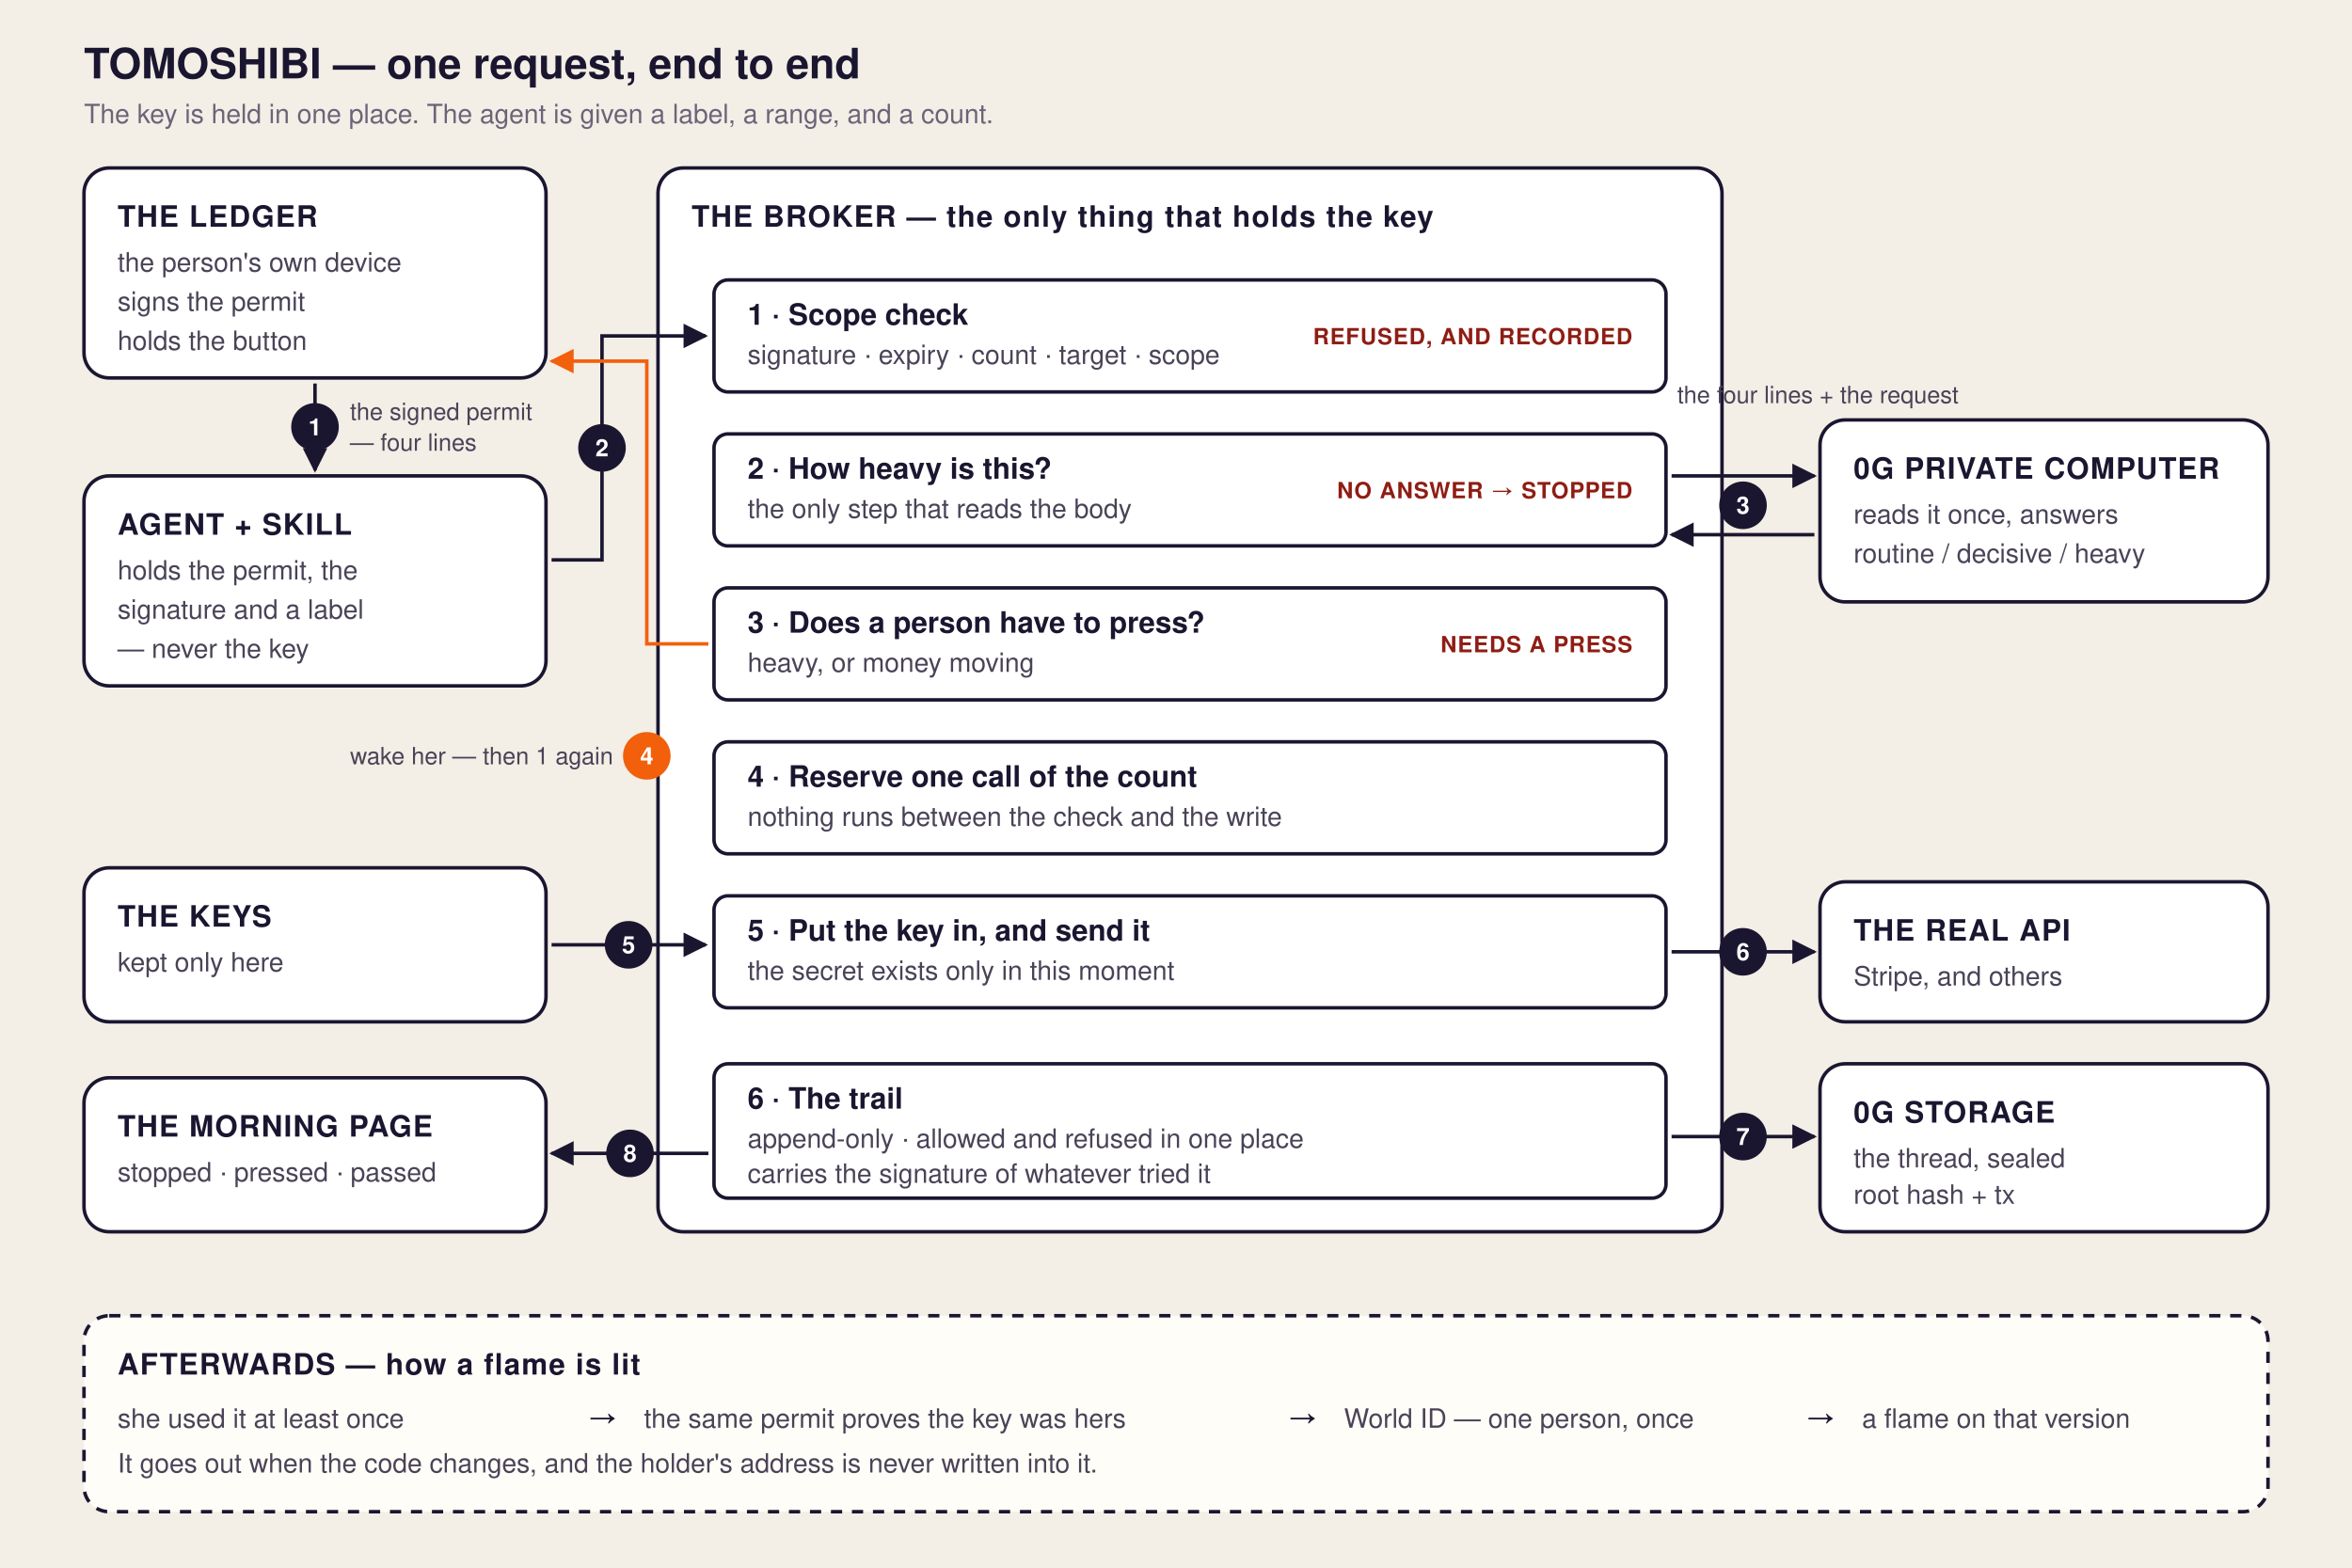
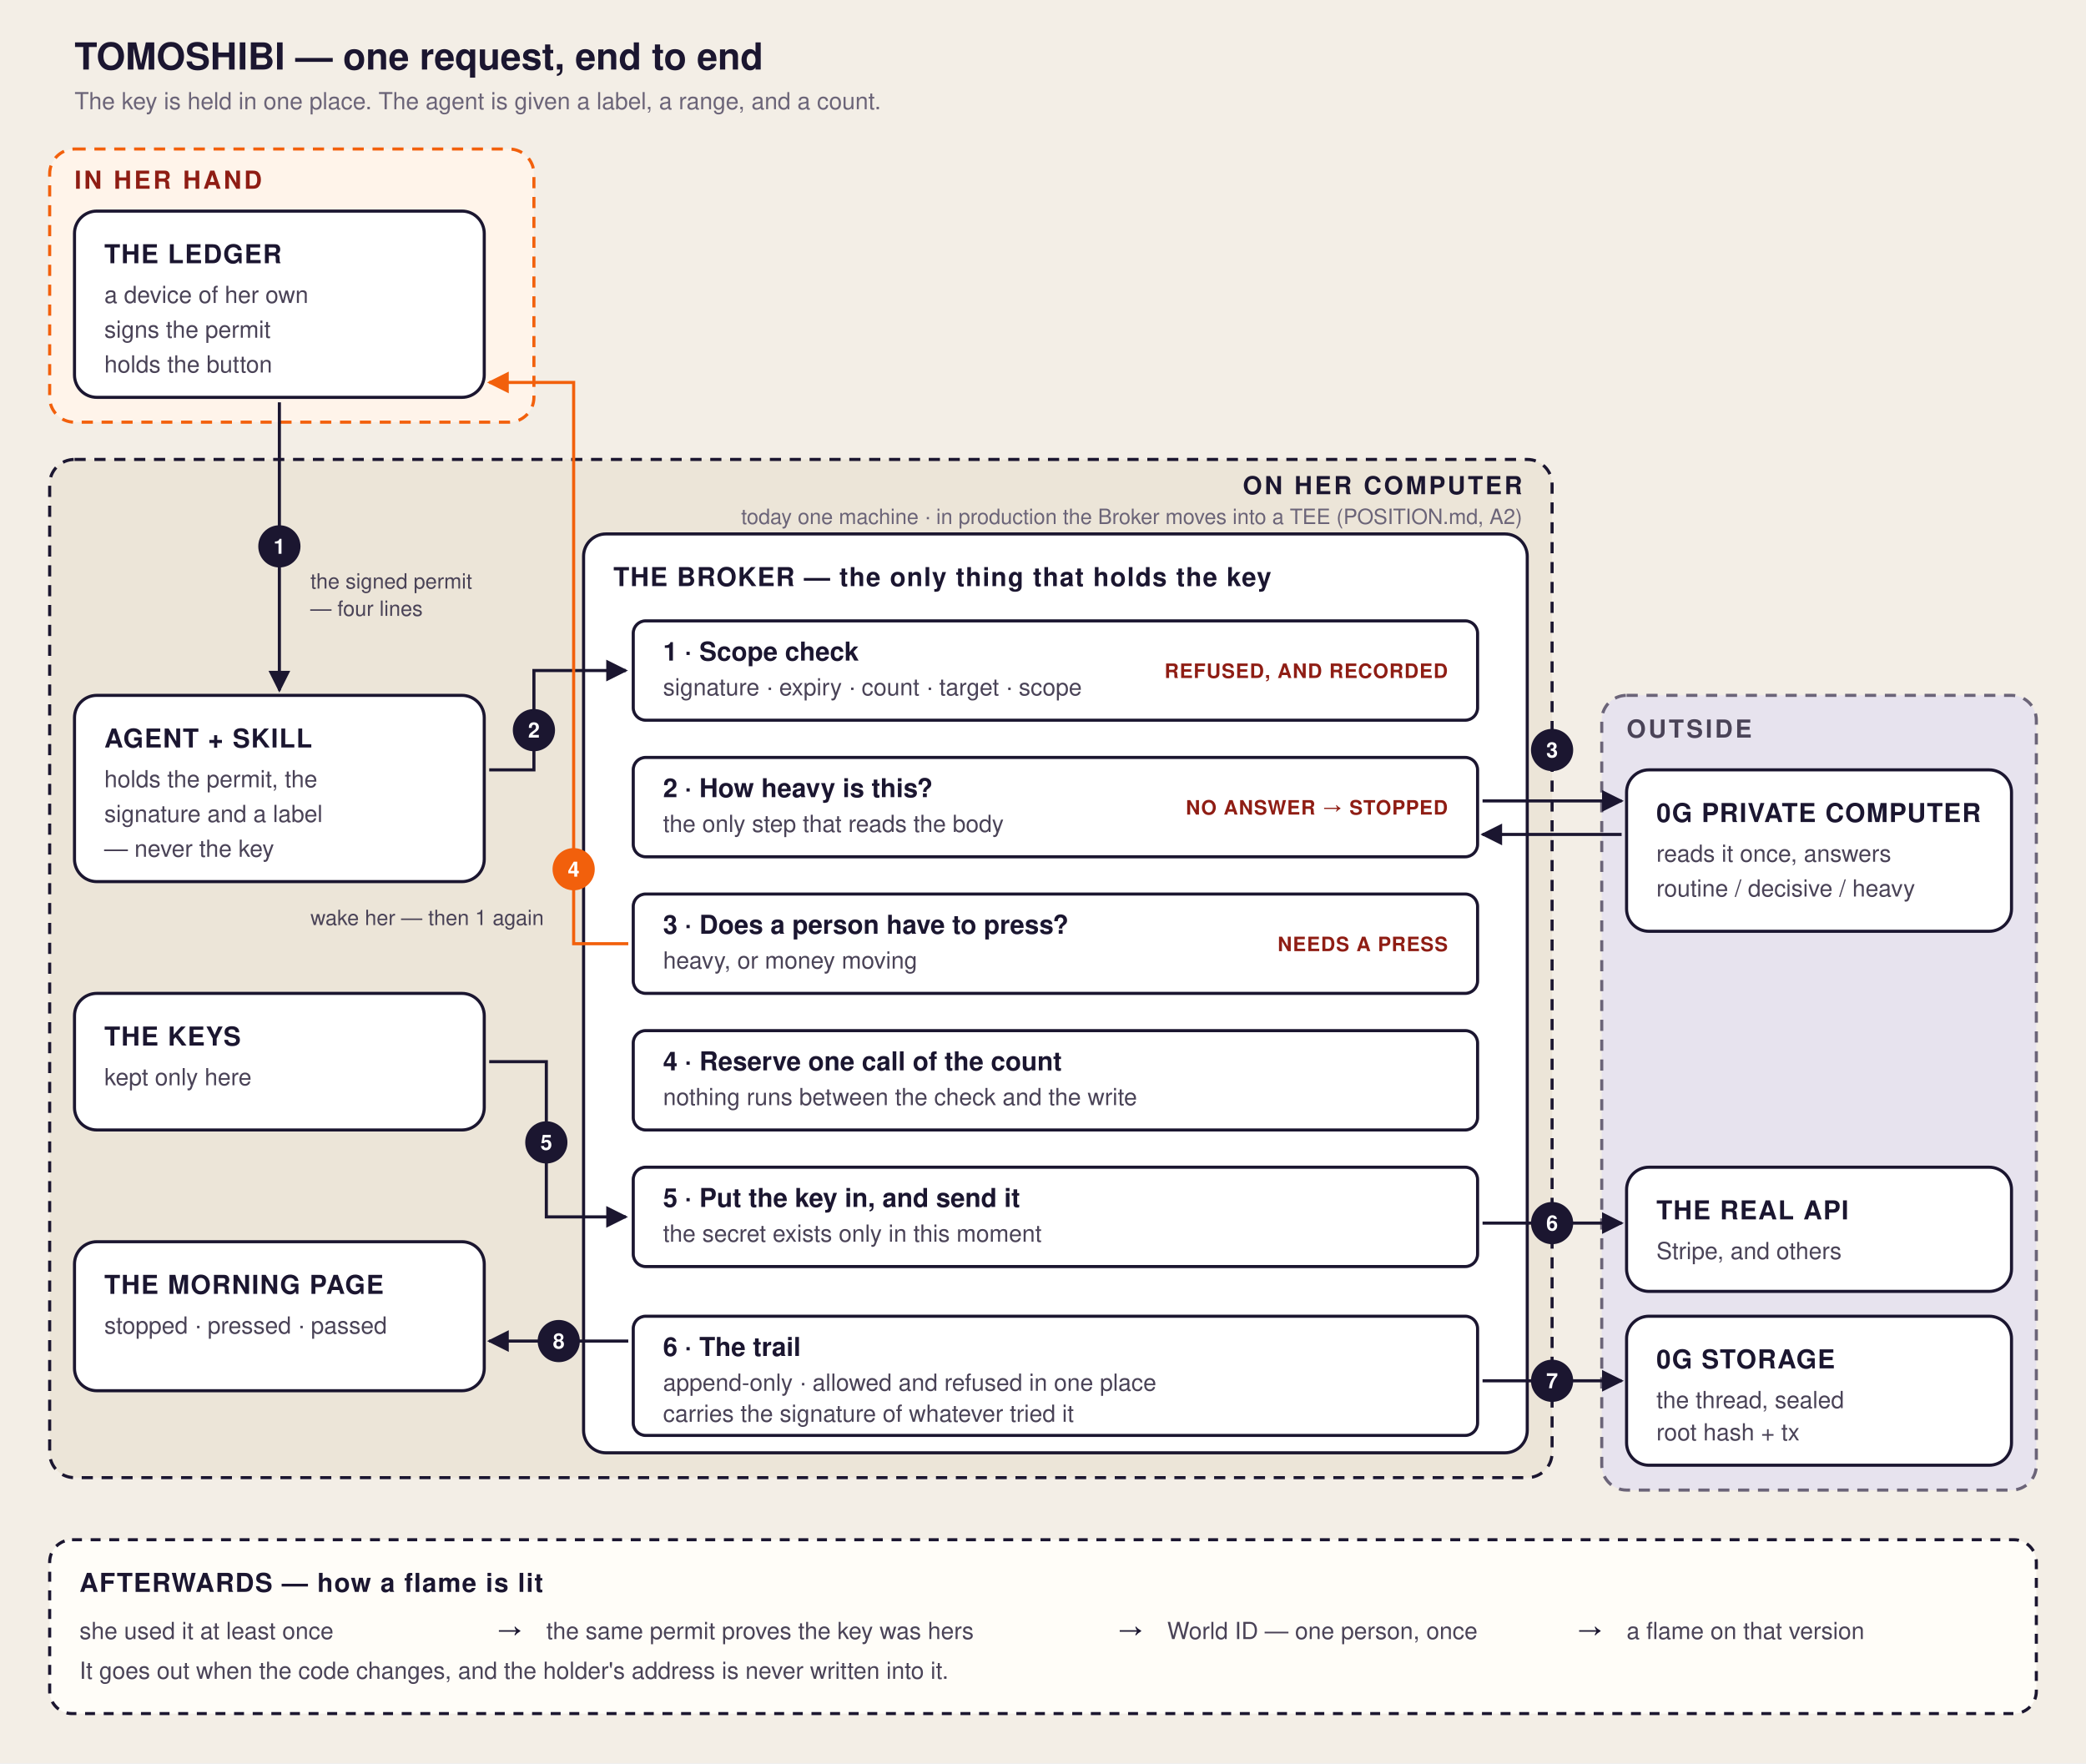
- <svg xmlns="http://www.w3.org/2000/svg" viewBox="0 0 1680 1120" width="1680" height="1120" font-family="Figtree, Helvetica, Arial, sans-serif">
+ <svg xmlns="http://www.w3.org/2000/svg" viewBox="0 0 1680 1420" width="1680" height="1420" font-family="Figtree, Helvetica, Arial, sans-serif">
  <defs>
    <marker id="a" viewBox="0 0 10 10" refX="9" refY="5" markerWidth="7" markerHeight="7" orient="auto-start-reverse">
      <path d="M0 0 10 5 0 10z" fill="#1b1630" />
    </marker>
    <marker id="af" viewBox="0 0 10 10" refX="9" refY="5" markerWidth="7" markerHeight="7" orient="auto-start-reverse">
      <path d="M0 0 10 5 0 10z" fill="#f2600c" />
-     </marker>
-     <marker id="ad" viewBox="0 0 10 10" refX="9" refY="5" markerWidth="7" markerHeight="7" orient="auto-start-reverse">
-       <path d="M0 0 10 5 0 10z" fill="#8f1d14" />
    </marker>
  </defs>
  <style>
    .bx{fill:#fff;stroke:#1b1630;stroke-width:2.5}
    .h{font-size:21px;font-weight:700;fill:#1b1630;letter-spacing:.04em}
    .t{font-size:19px;fill:#4a4357}
    .st{font-size:21px;font-weight:700;fill:#1b1630}
    .num{font-size:17px;font-weight:700;fill:#fff}
    .lb{font-size:17px;fill:#4a4357}
    .chip{font-size:16px;font-weight:700;fill:#8f1d14;letter-spacing:.04em}
    .ttl{font-size:30px;font-weight:700;fill:#1b1630}
    .sub{font-size:19px;fill:#6b6478}
+     .zone{font-size:20px;font-weight:700;letter-spacing:.1em}
+     .zsub{font-size:17px;fill:#6b6478}
  </style>
-   <rect width="1680" height="1120" fill="#F3EEE6" />
+   <rect width="1680" height="1420" fill="#F3EEE6" />
  <text class="ttl" x="60" y="56">TOMOSHIBI — one request, end to end</text>
  <text class="sub" x="60" y="88">The key is held in one place. The agent is given a label, a range, and a count.</text>
-   <rect class="bx" x="470" y="120" width="760" height="760" rx="18" fill="#fffdf8" />
-   <text class="h" x="494" y="162">THE BROKER — the only thing that holds the key</text>
-   <rect class="bx" x="510" y="200" width="680" height="80" rx="10" fill="#F3EEE6" />
-   <text class="st" x="534" y="232">1 · Scope check</text>
-   <text class="t" x="534" y="260">signature · expiry · count · target · scope</text>
-   <text class="chip" x="1166" y="246" text-anchor="end">REFUSED, AND RECORDED</text>
-   <rect class="bx" x="510" y="310" width="680" height="80" rx="10" fill="#F3EEE6" />
-   <text class="st" x="534" y="342">2 · How heavy is this?</text>
-   <text class="t" x="534" y="370">the only step that reads the body</text>
-   <text class="chip" x="1166" y="356" text-anchor="end">NO ANSWER → STOPPED</text>
-   <rect class="bx" x="510" y="420" width="680" height="80" rx="10" fill="#F3EEE6" />
-   <text class="st" x="534" y="452">3 · Does a person have to press?</text>
-   <text class="t" x="534" y="480">heavy, or money moving</text>
-   <text class="chip" x="1166" y="466" text-anchor="end">NEEDS A PRESS</text>
-   <rect class="bx" x="510" y="530" width="680" height="80" rx="10" fill="#F3EEE6" />
-   <text class="st" x="534" y="562">4 · Reserve one call of the count</text>
-   <text class="t" x="534" y="590">nothing runs between the check and the write</text>
-   <rect class="bx" x="510" y="640" width="680" height="80" rx="10" fill="#ffd0ad" />
-   <text class="st" x="534" y="672">5 · Put the key in, and send it</text>
-   <text class="t" x="534" y="700">the secret exists only in this moment</text>
-   <rect class="bx" x="510" y="760" width="680" height="96" rx="10" fill="#F3EEE6" />
-   <text class="st" x="534" y="792">6 · The trail</text>
-   <text class="t" x="534" y="820">append-only · allowed and refused in one place</text>
-   <text class="t" x="534" y="845">carries the signature of whatever tried it</text>
-   <rect class="bx" x="60" y="120" width="330" height="150" rx="18" />
-   <text class="h" x="84" y="162">THE LEDGER</text>
-   <text class="t" x="84" y="194">the person's own device</text>
-   <text class="t" x="84" y="222">signs the permit</text>
-   <text class="t" x="84" y="250">holds the button</text>
-   <rect class="bx" x="60" y="340" width="330" height="150" rx="18" />
-   <text class="h" x="84" y="382">AGENT + SKILL</text>
-   <text class="t" x="84" y="414">holds the permit, the</text>
-   <text class="t" x="84" y="442">signature and a label</text>
-   <text class="t" x="84" y="470">— never the key</text>
-   <rect class="bx" x="60" y="620" width="330" height="110" rx="18" fill="#ffd0ad" />
-   <text class="h" x="84" y="662">THE KEYS</text>
-   <text class="t" x="84" y="694">kept only here</text>
-   <rect class="bx" x="60" y="770" width="330" height="110" rx="18" />
-   <text class="h" x="84" y="812">THE MORNING PAGE</text>
-   <text class="t" x="84" y="844">stopped · pressed · passed</text>
-   <rect class="bx" x="1300" y="300" width="320" height="130" rx="18" fill="#fffdf8" />
-   <text class="h" x="1324" y="342">0G PRIVATE COMPUTER</text>
-   <text class="t" x="1324" y="374">reads it once, answers</text>
-   <text class="t" x="1324" y="402">routine / decisive / heavy</text>
-   <rect class="bx" x="1300" y="630" width="320" height="100" rx="18" />
-   <text class="h" x="1324" y="672">THE REAL API</text>
-   <text class="t" x="1324" y="704">Stripe, and others</text>
-   <rect class="bx" x="1300" y="760" width="320" height="120" rx="18" fill="#fffdf8" />
-   <text class="h" x="1324" y="802">0G STORAGE</text>
-   <text class="t" x="1324" y="834">the thread, sealed</text>
-   <text class="t" x="1324" y="860">root hash + tx</text>
-   <path d="M225 274 L225 336" stroke="#1b1630" stroke-width="2.5" fill="none" marker-end="url(#a)" />
-   <circle cx="225" cy="305" r="17" fill="#1b1630" />
-   <text class="num" x="225" y="311" text-anchor="middle">1</text>
-   <text class="lb" x="250" y="300">the signed permit</text>
-   <text class="lb" x="250" y="322">— four lines</text>
-   <path d="M394 400 L430 400 L430 240 L504 240" stroke="#1b1630" stroke-width="2.5" fill="none" marker-end="url(#a)" />
-   <circle cx="430" cy="320" r="17" fill="#1b1630" />
-   <text class="num" x="430" y="326" text-anchor="middle">2</text>
-   <path d="M1194 340 L1296 340" stroke="#1b1630" stroke-width="2.5" fill="none" marker-end="url(#a)" />
-   <path d="M1296 382 L1194 382" stroke="#1b1630" stroke-width="2.5" fill="none" marker-end="url(#a)" />
-   <circle cx="1245" cy="361" r="17" fill="#1b1630" />
-   <text class="num" x="1245" y="367" text-anchor="middle">3</text>
-   <text class="lb" x="1198" y="288" text-anchor="start">the four lines + the request</text>
-   <path d="M506 460 L462 460 L462 258 L394 258" stroke="#f2600c" stroke-width="2.5" fill="none" marker-end="url(#af)" />
-   <circle cx="462" cy="540" r="17" fill="#f2600c" />
-   <text class="num" x="462" y="546" text-anchor="middle">4</text>
-   <text class="lb" x="438" y="546" text-anchor="end" fill="#8f1d14">wake her — then 1 again</text>
-   <path d="M394 675 L504 675" stroke="#1b1630" stroke-width="2.5" fill="none" marker-end="url(#a)" />
-   <circle cx="449" cy="675" r="17" fill="#1b1630" />
-   <text class="num" x="449" y="681" text-anchor="middle">5</text>
-   <path d="M1194 680 L1296 680" stroke="#1b1630" stroke-width="2.5" fill="none" marker-end="url(#a)" />
-   <circle cx="1245" cy="680" r="17" fill="#1b1630" />
-   <text class="num" x="1245" y="686" text-anchor="middle">6</text>
-   <path d="M1194 812 L1296 812" stroke="#1b1630" stroke-width="2.5" fill="none" marker-end="url(#a)" />
-   <circle cx="1245" cy="812" r="17" fill="#1b1630" />
-   <text class="num" x="1245" y="818" text-anchor="middle">7</text>
-   <path d="M506 824 L394 824" stroke="#1b1630" stroke-width="2.5" fill="none" marker-end="url(#a)" />
-   <circle cx="450" cy="824" r="17" fill="#1b1630" />
-   <text class="num" x="450" y="830" text-anchor="middle">8</text>
-   <rect x="60" y="940" width="1560" height="140" rx="18" fill="#fffdf8" stroke="#1b1630" stroke-width="2.5" stroke-dasharray="8 7" />
-   <text class="h" x="84" y="982">AFTERWARDS — how a flame is lit</text>
-   <text class="t" x="84" y="1020">she used it at least once</text>
-   <text class="st" x="420" y="1020">→</text>
-   <text class="t" x="460" y="1020">the same permit proves the key was hers</text>
-   <text class="st" x="920" y="1020">→</text>
-   <text class="t" x="960" y="1020">World ID — one person, once</text>
-   <text class="st" x="1290" y="1020">→</text>
-   <text class="t" x="1330" y="1020">a flame on that version</text>
-   <text class="t" x="84" y="1052">It goes out when the code changes, and the holder's address is never written into it.</text>
+   <rect x="40" y="120" width="390" height="220" rx="20" fill="#FFF4EA" stroke="#f2600c" stroke-width="2.5" stroke-dasharray="9 7" />
+   <text class="zone" x="60" y="152" fill="#8f1d14">IN HER HAND</text>
+   <rect x="40" y="370" width="1210" height="820" rx="20" fill="#ECE5D8" stroke="#1b1630" stroke-width="2.5" stroke-dasharray="9 7" />
+   <text class="zone" x="1226" y="398" text-anchor="end" fill="#1b1630">ON HER COMPUTER</text>
+   <text class="zsub" x="1226" y="422" text-anchor="end">today one machine · in production the Broker moves into a TEE (POSITION.md, A2)</text>
+   <rect x="1290" y="560" width="350" height="640" rx="20" fill="#E7E3EE" stroke="#6b6478" stroke-width="2.5" stroke-dasharray="9 7" />
+   <text class="zone" x="1310" y="594" fill="#4a4357">OUTSIDE</text>
+   <rect class="bx" x="470" y="430" width="760" height="740" rx="18" fill="#fffdf8" />
+   <text class="h" x="494" y="472">THE BROKER — the only thing that holds the key</text>
+   <rect class="bx" x="510" y="500" width="680" height="80" rx="10" fill="#F3EEE6" />
+   <text class="st" x="534" y="532">1 · Scope check</text>
+   <text class="t" x="534" y="560">signature · expiry · count · target · scope</text>
+   <text class="chip" x="1166" y="546" text-anchor="end">REFUSED, AND RECORDED</text>
+   <rect class="bx" x="510" y="610" width="680" height="80" rx="10" fill="#F3EEE6" />
+   <text class="st" x="534" y="642">2 · How heavy is this?</text>
+   <text class="t" x="534" y="670">the only step that reads the body</text>
+   <text class="chip" x="1166" y="656" text-anchor="end">NO ANSWER → STOPPED</text>
+   <rect class="bx" x="510" y="720" width="680" height="80" rx="10" fill="#F3EEE6" />
+   <text class="st" x="534" y="752">3 · Does a person have to press?</text>
+   <text class="t" x="534" y="780">heavy, or money moving</text>
+   <text class="chip" x="1166" y="766" text-anchor="end">NEEDS A PRESS</text>
+   <rect class="bx" x="510" y="830" width="680" height="80" rx="10" fill="#F3EEE6" />
+   <text class="st" x="534" y="862">4 · Reserve one call of the count</text>
+   <text class="t" x="534" y="890">nothing runs between the check and the write</text>
+   <rect class="bx" x="510" y="940" width="680" height="80" rx="10" fill="#ffd0ad" />
+   <text class="st" x="534" y="972">5 · Put the key in, and send it</text>
+   <text class="t" x="534" y="1000">the secret exists only in this moment</text>
+   <rect class="bx" x="510" y="1060" width="680" height="96" rx="10" fill="#F3EEE6" />
+   <text class="st" x="534" y="1092">6 · The trail</text>
+   <text class="t" x="534" y="1120">append-only · allowed and refused in one place</text>
+   <text class="t" x="534" y="1145">carries the signature of whatever tried it</text>
+   <rect class="bx" x="60" y="170" width="330" height="150" rx="18" />
+   <text class="h" x="84" y="212">THE LEDGER</text>
+   <text class="t" x="84" y="244">a device of her own</text>
+   <text class="t" x="84" y="272">signs the permit</text>
+   <text class="t" x="84" y="300">holds the button</text>
+   <rect class="bx" x="60" y="560" width="330" height="150" rx="18" />
+   <text class="h" x="84" y="602">AGENT + SKILL</text>
+   <text class="t" x="84" y="634">holds the permit, the</text>
+   <text class="t" x="84" y="662">signature and a label</text>
+   <text class="t" x="84" y="690">— never the key</text>
+   <rect class="bx" x="60" y="800" width="330" height="110" rx="18" fill="#ffd0ad" />
+   <text class="h" x="84" y="842">THE KEYS</text>
+   <text class="t" x="84" y="874">kept only here</text>
+   <rect class="bx" x="60" y="1000" width="330" height="120" rx="18" />
+   <text class="h" x="84" y="1042">THE MORNING PAGE</text>
+   <text class="t" x="84" y="1074">stopped · pressed · passed</text>
+   <rect class="bx" x="1310" y="620" width="310" height="130" rx="18" fill="#fffdf8" />
+   <text class="h" x="1334" y="662">0G PRIVATE COMPUTER</text>
+   <text class="t" x="1334" y="694">reads it once, answers</text>
+   <text class="t" x="1334" y="722">routine / decisive / heavy</text>
+   <rect class="bx" x="1310" y="940" width="310" height="100" rx="18" />
+   <text class="h" x="1334" y="982">THE REAL API</text>
+   <text class="t" x="1334" y="1014">Stripe, and others</text>
+   <rect class="bx" x="1310" y="1060" width="310" height="120" rx="18" fill="#fffdf8" />
+   <text class="h" x="1334" y="1102">0G STORAGE</text>
+   <text class="t" x="1334" y="1134">the thread, sealed</text>
+   <text class="t" x="1334" y="1160">root hash + tx</text>
+   <path d="M225 324 L225 556" stroke="#1b1630" stroke-width="2.5" fill="none" marker-end="url(#a)" />
+   <circle cx="225" cy="440" r="17" fill="#1b1630" />
+   <text class="num" x="225" y="446" text-anchor="middle">1</text>
+   <text class="lb" x="250" y="474">the signed permit</text>
+   <text class="lb" x="250" y="496">— four lines</text>
+   <path d="M394 620 L430 620 L430 540 L504 540" stroke="#1b1630" stroke-width="2.5" fill="none" marker-end="url(#a)" />
+   <circle cx="430" cy="588" r="17" fill="#1b1630" />
+   <text class="num" x="430" y="594" text-anchor="middle">2</text>
+   <path d="M1194 645 L1306 645" stroke="#1b1630" stroke-width="2.5" fill="none" marker-end="url(#a)" />
+   <path d="M1306 672 L1194 672" stroke="#1b1630" stroke-width="2.5" fill="none" marker-end="url(#a)" />
+   <circle cx="1250" cy="604" r="17" fill="#1b1630" />
+   <text class="num" x="1250" y="610" text-anchor="middle">3</text>
+   <path d="M506 760 L462 760 L462 308 L394 308" stroke="#f2600c" stroke-width="2.5" fill="none" marker-end="url(#af)" />
+   <circle cx="462" cy="700" r="17" fill="#f2600c" />
+   <text class="num" x="462" y="706" text-anchor="middle">4</text>
+   <text class="lb" x="438" y="745" text-anchor="end" fill="#8f1d14">wake her — then 1 again</text>
+   <path d="M394 855 L440 855 L440 980 L504 980" stroke="#1b1630" stroke-width="2.5" fill="none" marker-end="url(#a)" />
+   <circle cx="440" cy="920" r="17" fill="#1b1630" />
+   <text class="num" x="440" y="926" text-anchor="middle">5</text>
+   <path d="M1194 985 L1306 985" stroke="#1b1630" stroke-width="2.5" fill="none" marker-end="url(#a)" />
+   <circle cx="1250" cy="985" r="17" fill="#1b1630" />
+   <text class="num" x="1250" y="991" text-anchor="middle">6</text>
+   <path d="M1194 1112 L1306 1112" stroke="#1b1630" stroke-width="2.5" fill="none" marker-end="url(#a)" />
+   <circle cx="1250" cy="1112" r="17" fill="#1b1630" />
+   <text class="num" x="1250" y="1118" text-anchor="middle">7</text>
+   <path d="M506 1080 L394 1080" stroke="#1b1630" stroke-width="2.5" fill="none" marker-end="url(#a)" />
+   <circle cx="450" cy="1080" r="17" fill="#1b1630" />
+   <text class="num" x="450" y="1086" text-anchor="middle">8</text>
+   <rect x="40" y="1240" width="1600" height="140" rx="18" fill="#fffdf8" stroke="#1b1630" stroke-width="2.5" stroke-dasharray="8 7" />
+   <text class="h" x="64" y="1282">AFTERWARDS — how a flame is lit</text>
+   <text class="t" x="64" y="1320">she used it at least once</text>
+   <text class="st" x="400" y="1320">→</text>
+   <text class="t" x="440" y="1320">the same permit proves the key was hers</text>
+   <text class="st" x="900" y="1320">→</text>
+   <text class="t" x="940" y="1320">World ID — one person, once</text>
+   <text class="st" x="1270" y="1320">→</text>
+   <text class="t" x="1310" y="1320">a flame on that version</text>
+   <text class="t" x="64" y="1352">It goes out when the code changes, and the holder's address is never written into it.</text>
</svg>
